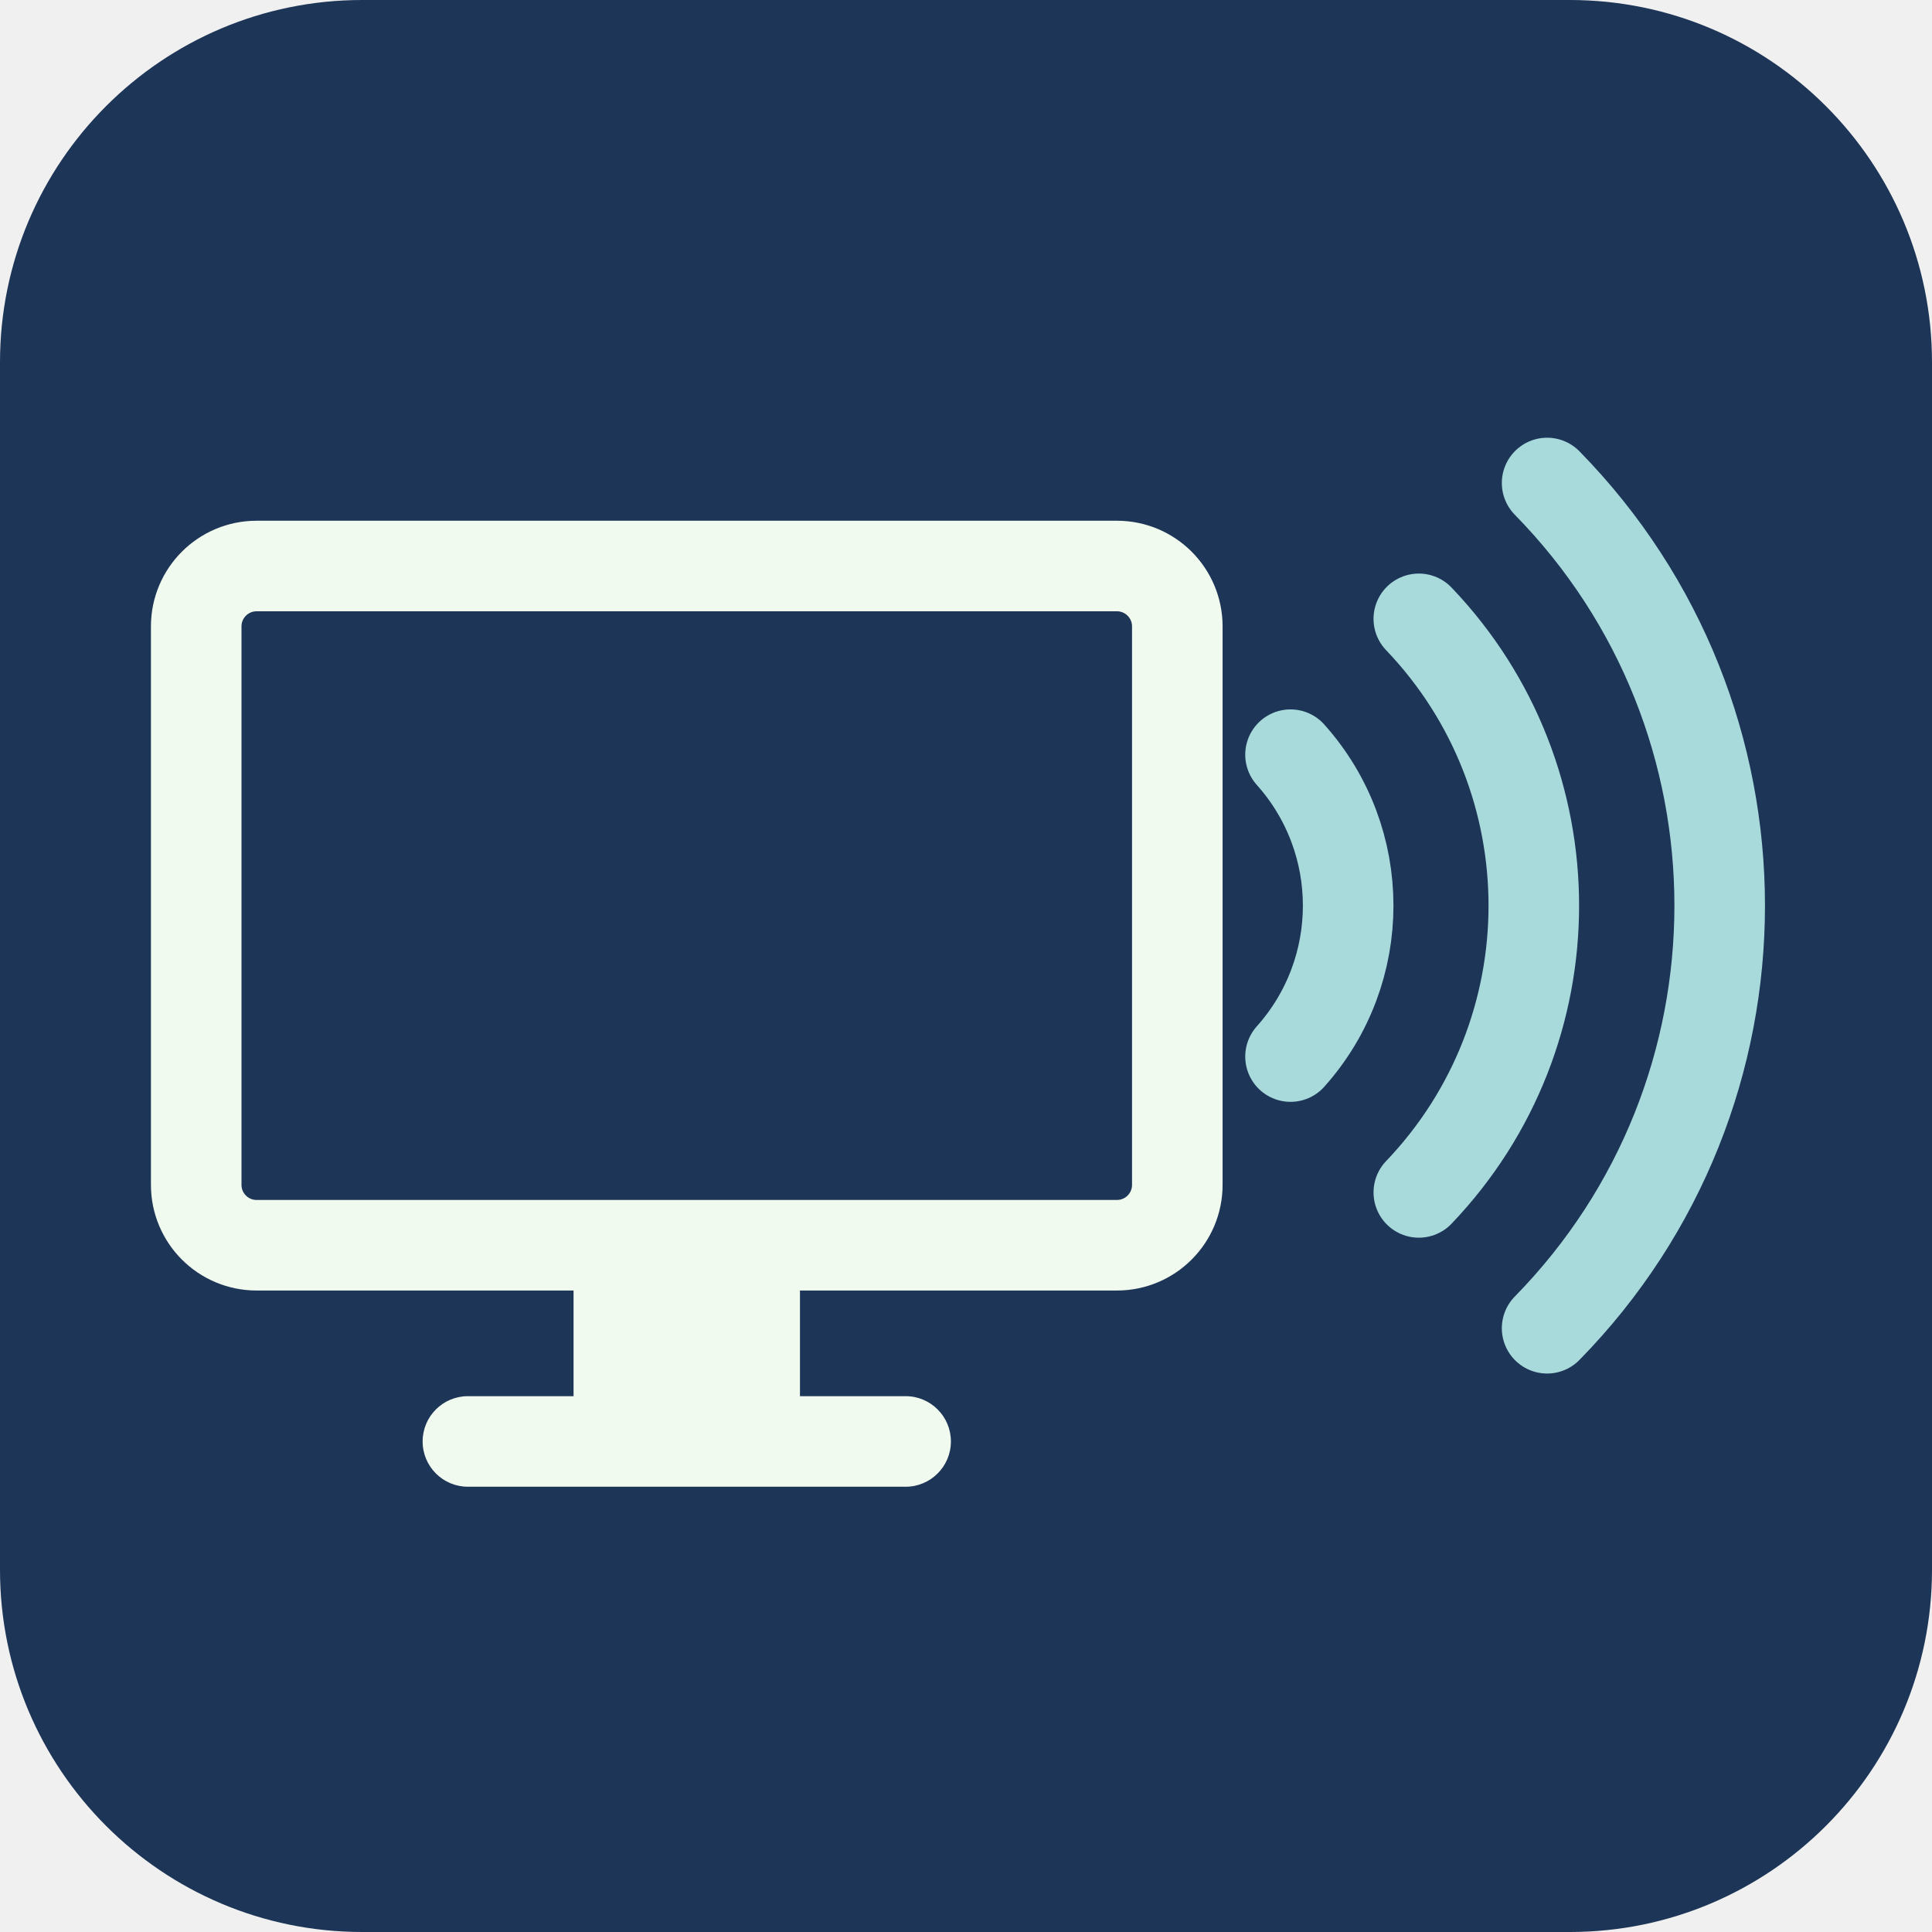
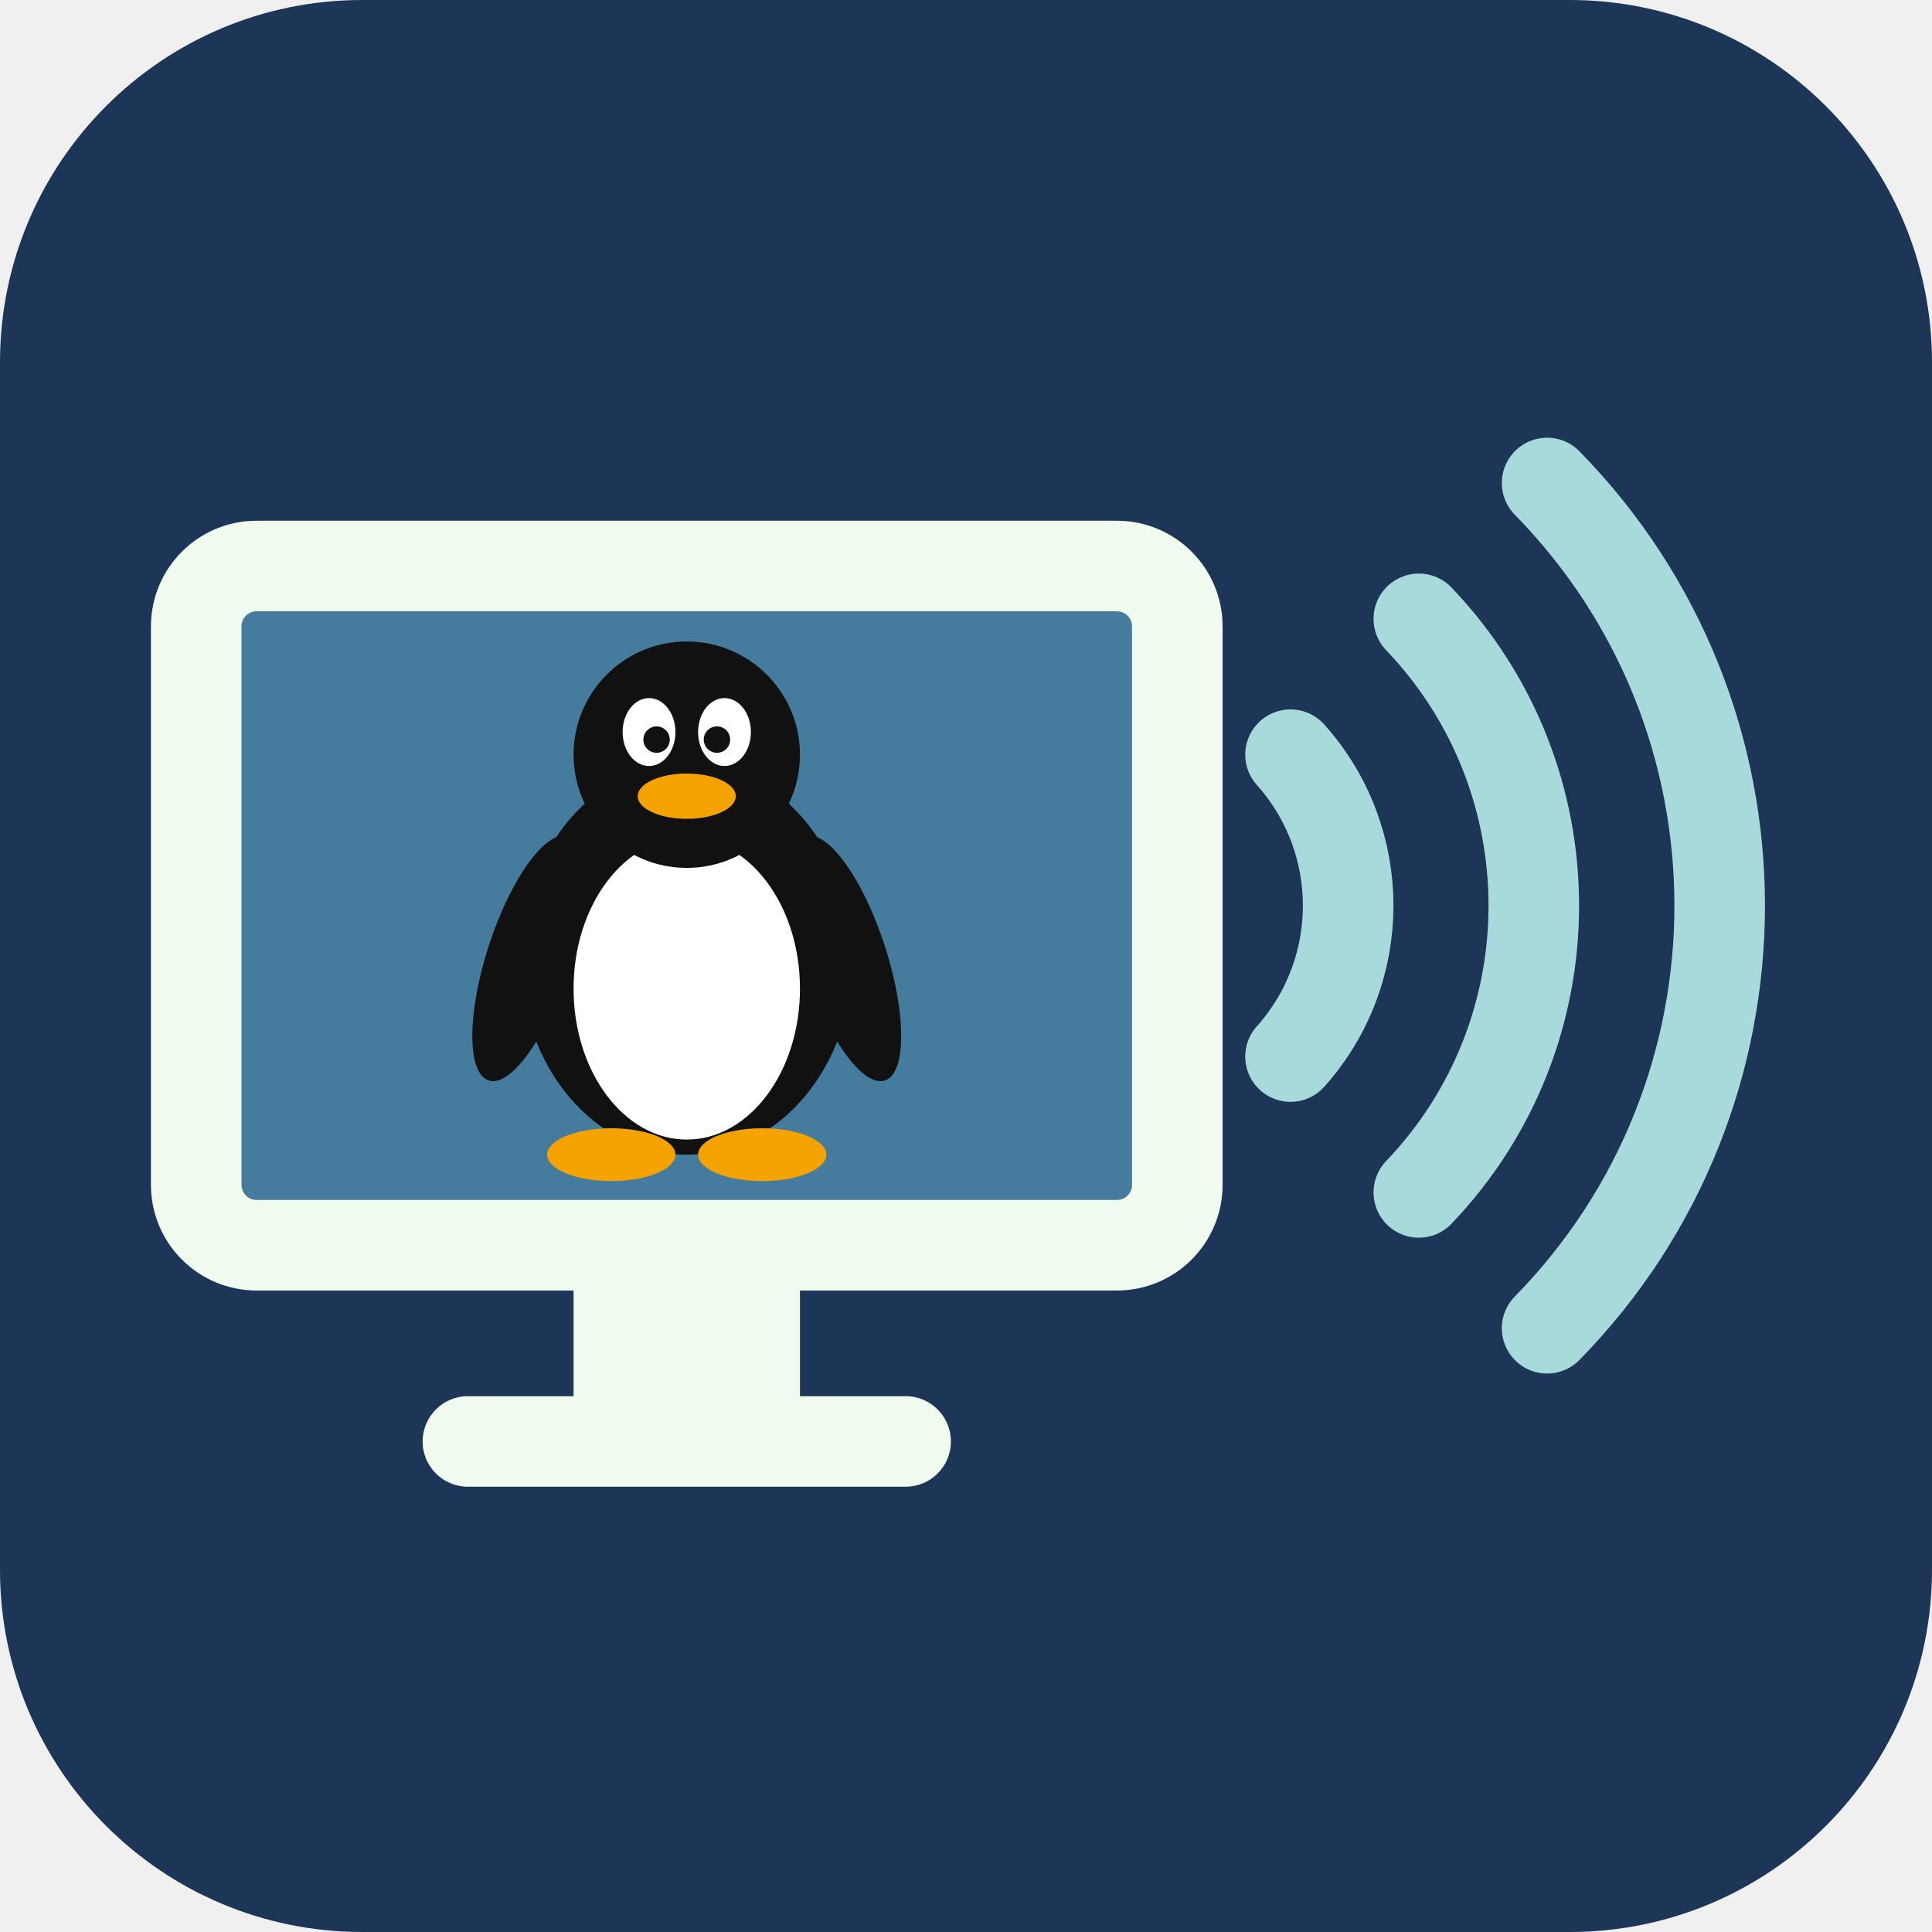
<svg xmlns="http://www.w3.org/2000/svg" width="512" height="512" viewBox="0 0 512 512">
  <rect width="512" height="512" rx="96" fill="#1d3557" />
  <g transform="translate(-20 0)">
-     <rect x="72" y="150" width="260" height="180" rx="16" fill="none" stroke="#f1faee" stroke-width="24" />
+     <rect x="72" y="150" width="260" height="180" rx="16" fill="#457b9d" stroke="#f1faee" stroke-width="24" />
    <rect x="172" y="330" width="60" height="44" fill="#f1faee" />
    <rect x="132" y="370" width="140" height="24" rx="12" fill="#f1faee" />
+     <g>
+       <ellipse cx="160" cy="254" rx="11" ry="34" transform="rotate(18 160 254)" fill="#111" />
+       <ellipse cx="244" cy="254" rx="11" ry="34" transform="rotate(-18 244 254)" fill="#111" />
+       <ellipse cx="202" cy="254" rx="44" ry="52" fill="#111" />
+       <ellipse cx="202" cy="262" rx="30" ry="40" fill="#fff" />
+       <circle cx="202" cy="200" r="30" fill="#111" />
+       <ellipse cx="192" cy="194" rx="7" ry="9" fill="#fff" />
+       <ellipse cx="212" cy="194" rx="7" ry="9" fill="#fff" />
+       <circle cx="194" cy="196" r="3.5" fill="#111" />
+       <circle cx="210" cy="196" r="3.5" fill="#111" />
+       <ellipse cx="202" cy="211" rx="13" ry="6" fill="#f4a300" />
+       <ellipse cx="182" cy="306" rx="17" ry="7" fill="#f4a300" />
+       <ellipse cx="222" cy="306" rx="17" ry="7" fill="#f4a300" />
+     </g>
    <g fill="none" stroke="#a8dadc" stroke-width="24" stroke-linecap="round">
      <path d="M362 200 a60 60 0 0 1 0 80" />
      <path d="M396 164 a110 110 0 0 1 0 152" />
      <path d="M430 128 a160 160 0 0 1 0 224" />
    </g>
  </g>
</svg>
